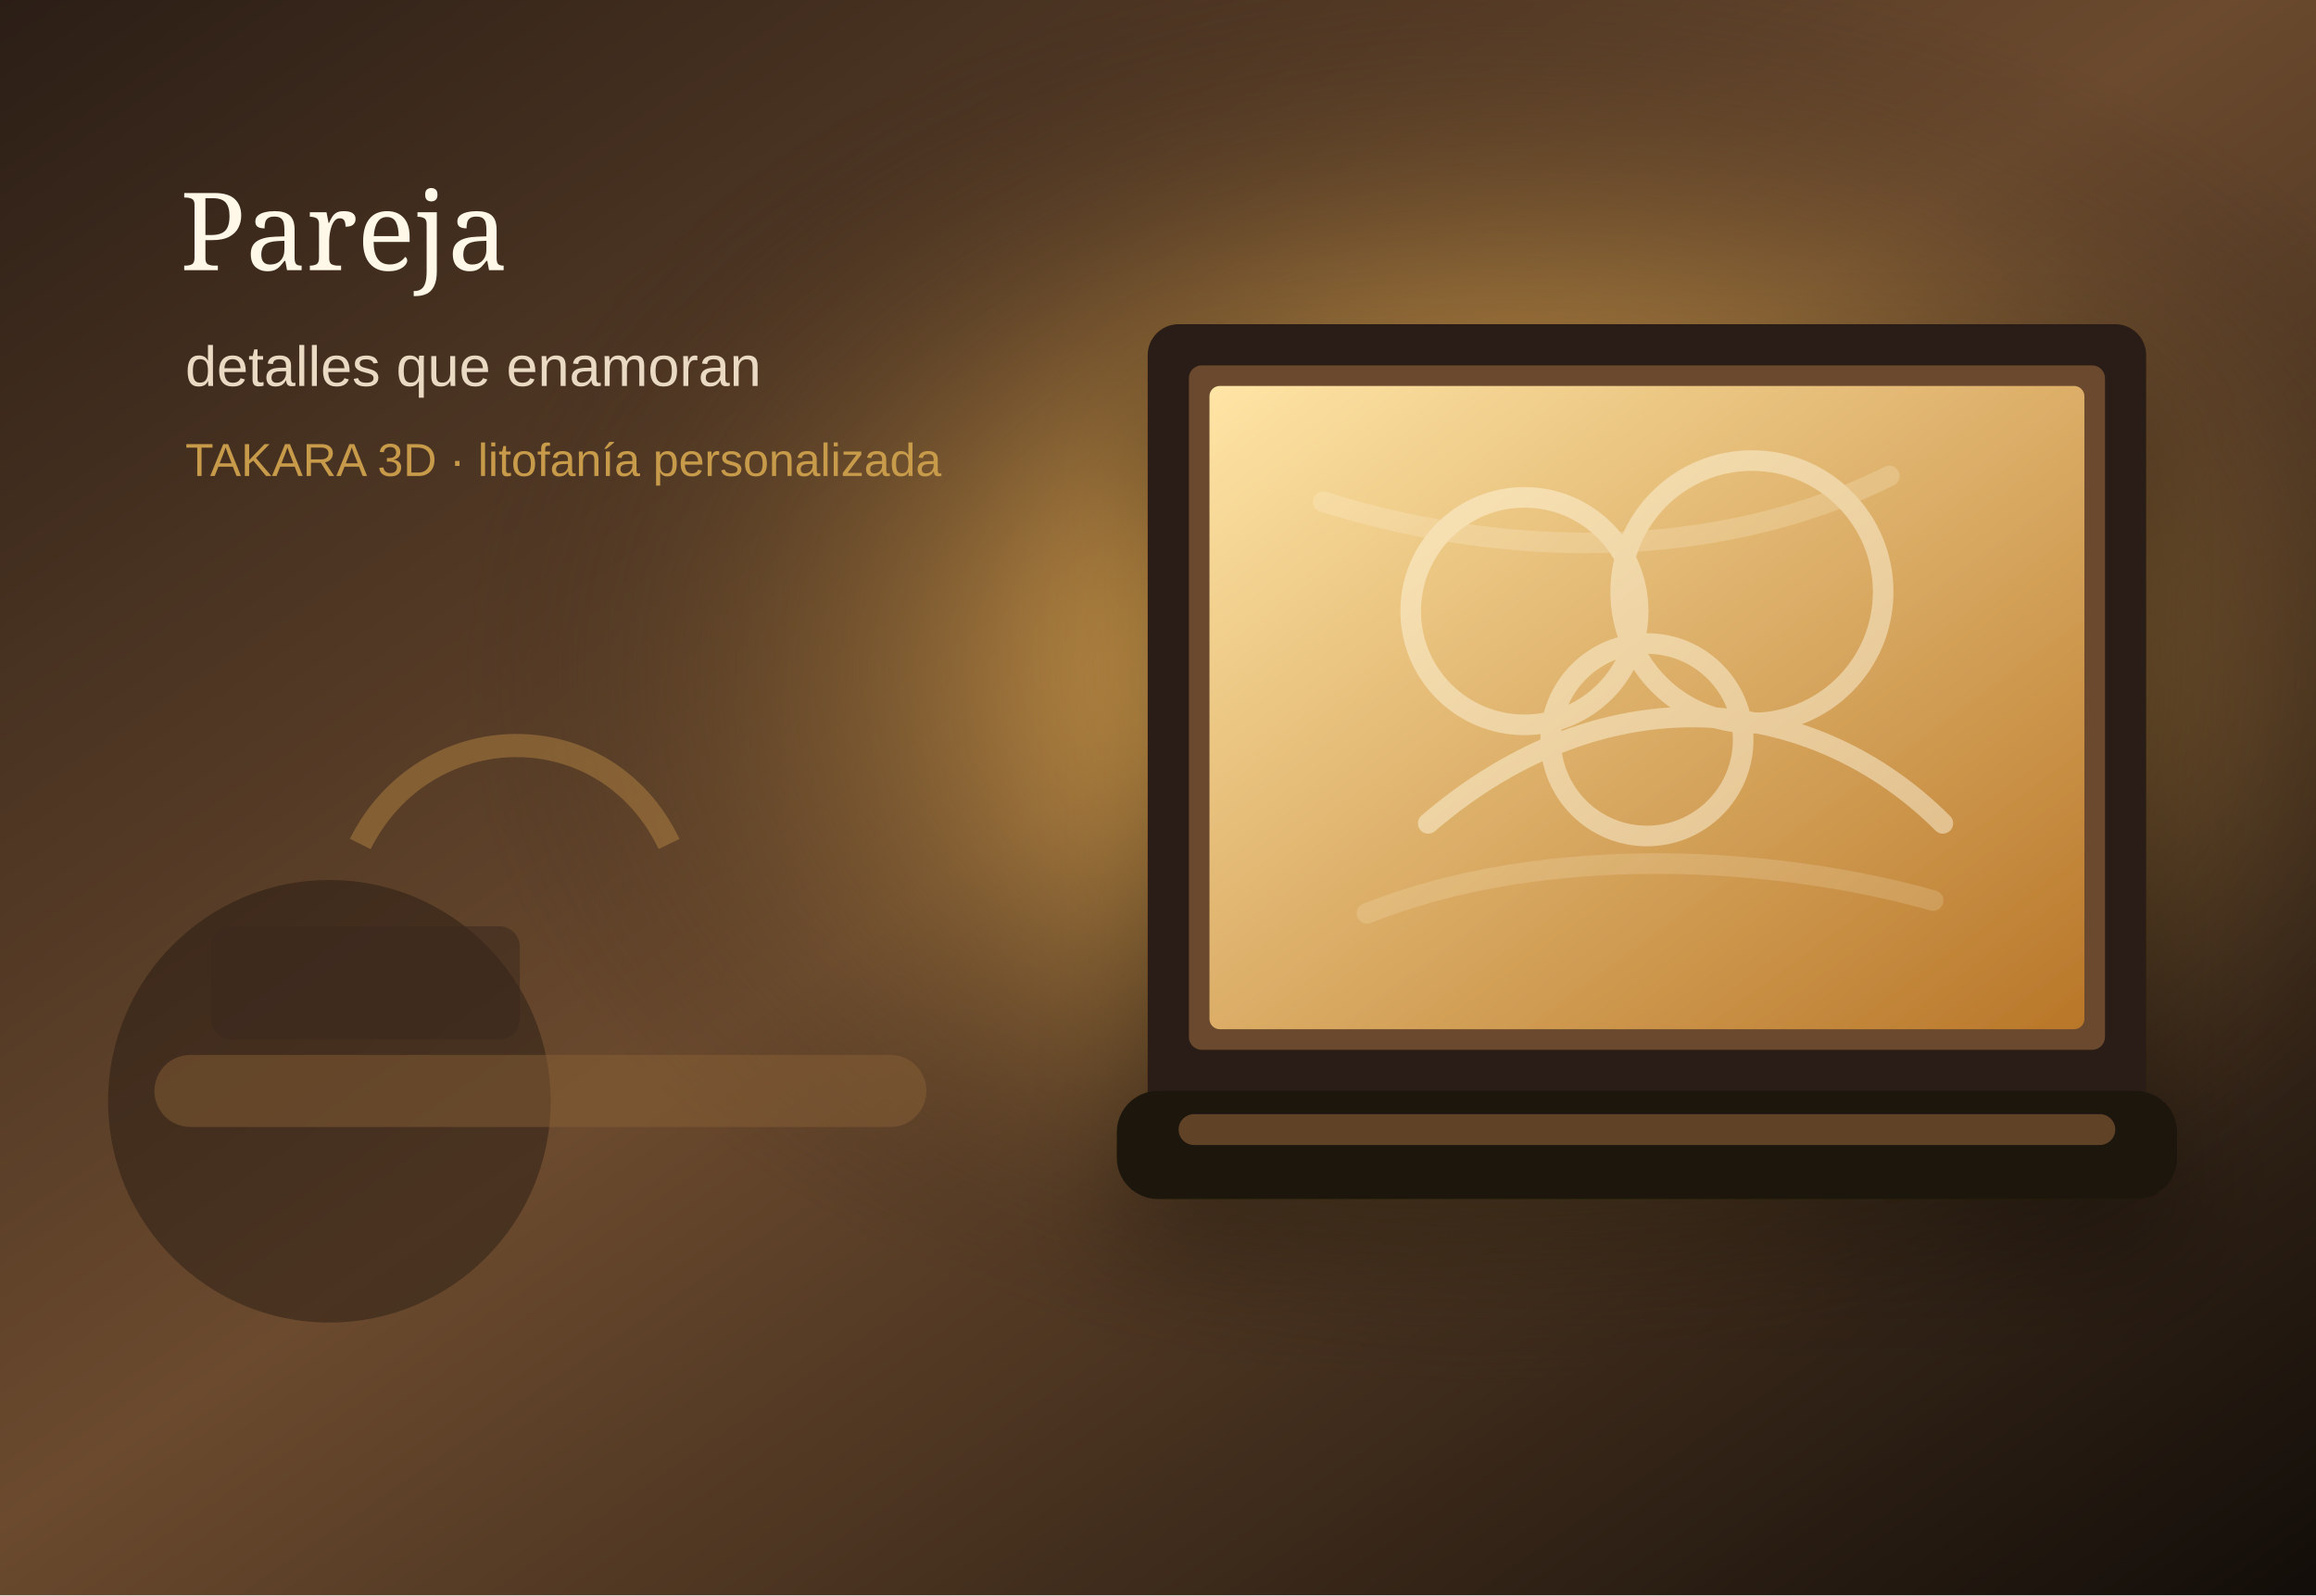
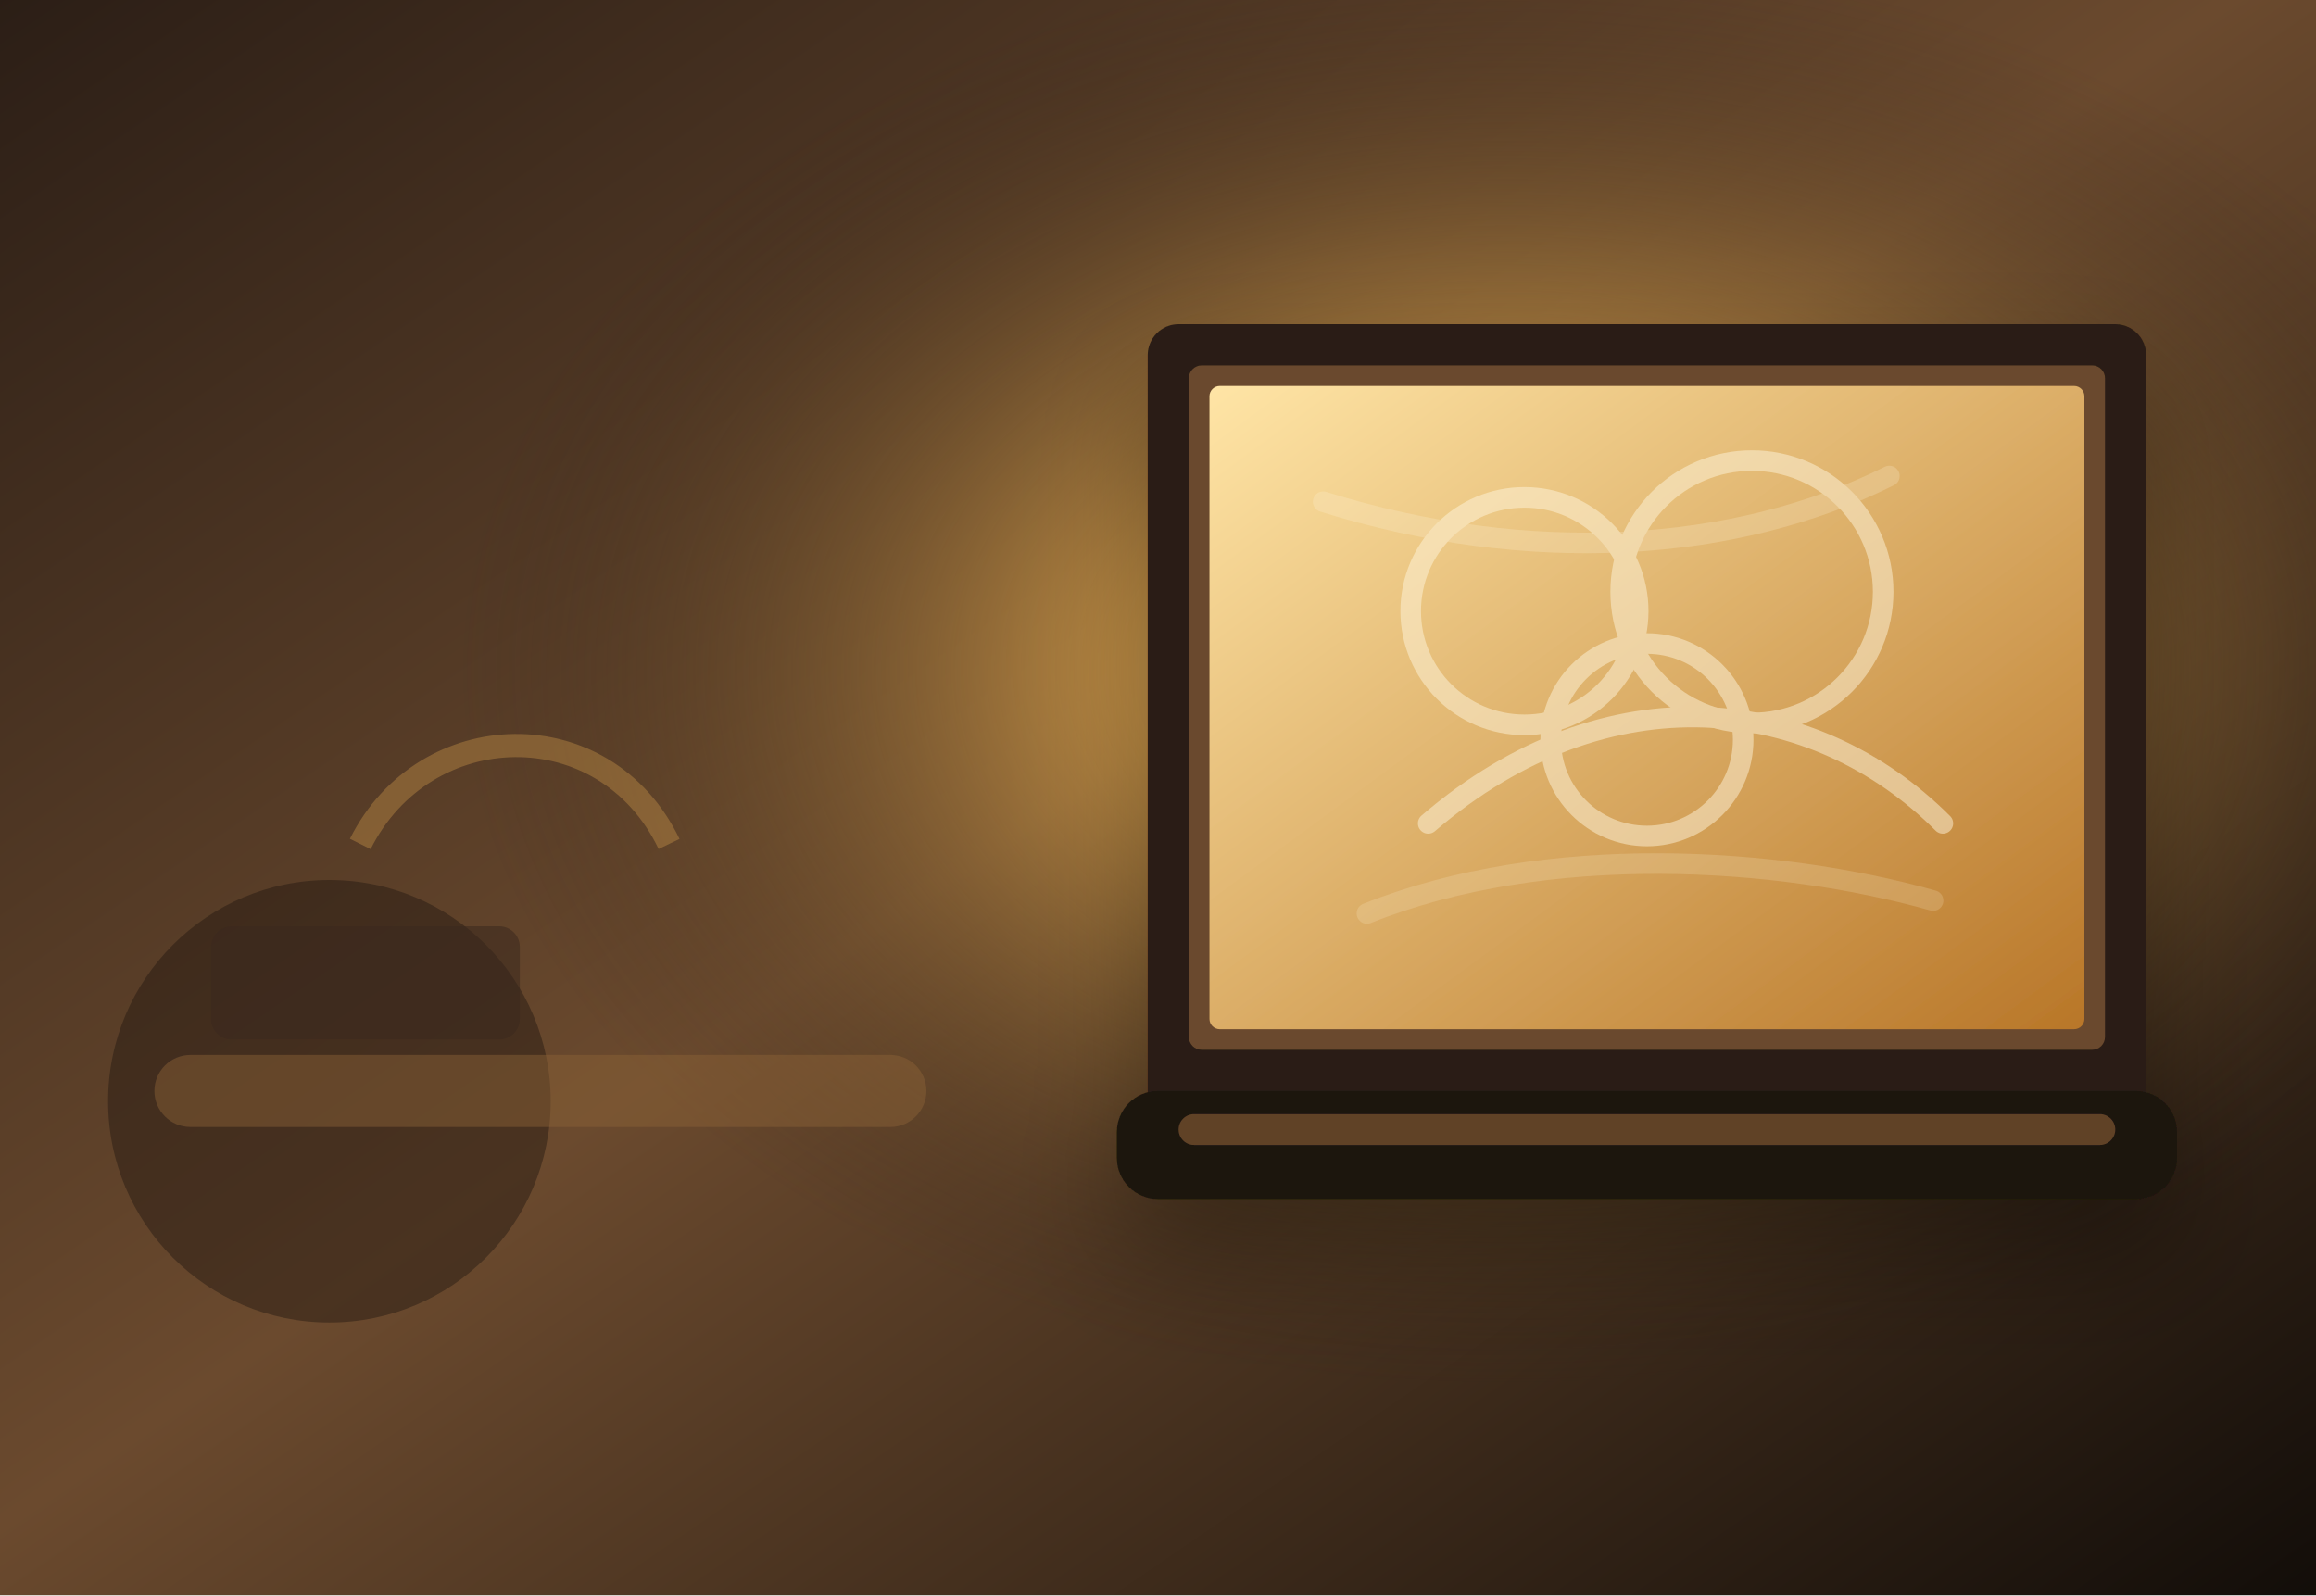
<svg xmlns="http://www.w3.org/2000/svg" viewBox="0 0 900 620" role="img" aria-label="Pareja">
  <defs>
    <linearGradient id="bg" x1="0" y1="0" x2="1" y2="1">
      <stop offset="0" stop-color="#2b1e16" />
      <stop offset="0.48" stop-color="#6b4a2e" />
      <stop offset="1" stop-color="#120d09" />
    </linearGradient>
    <radialGradient id="glow" cx="65%" cy="42%" r="45%">
      <stop offset="0" stop-color="#fff1c5" stop-opacity="1" />
      <stop offset="0.36" stop-color="#e0a84d" stop-opacity=".70" />
      <stop offset="1" stop-color="#2b1e16" stop-opacity="0" />
    </radialGradient>
    <linearGradient id="plate" x1="0" y1="0" x2="1" y2="1">
      <stop offset="0" stop-color="#ffe5a6" />
      <stop offset="1" stop-color="#b87628" />
    </linearGradient>
    <filter id="shadow" x="-20%" y="-20%" width="140%" height="150%">
      <feDropShadow dx="0" dy="22" stdDeviation="22" flood-color="#000" flood-opacity=".35" />
    </filter>
  </defs>
  <rect width="900" height="620" fill="url(#bg)" />
  <rect width="900" height="620" fill="url(#glow)" />
  <circle cx="128" cy="428" r="86" fill="#211710" opacity=".45" />
  <rect x="60" y="410" width="300" height="28" rx="14" fill="#8b6237" opacity=".46" />
  <rect x="82" y="360" width="120" height="44" rx="8" fill="#3a281d" opacity=".55" />
  <path d="M140 328c25-50 95-52 120 0" fill="none" stroke="#bb8a44" stroke-width="9" opacity=".45" />
  <g filter="url(#shadow)">
    <rect x="446" y="126" width="388" height="320" rx="12" fill="#2b1e16" />
    <rect x="462" y="142" width="356" height="266" rx="5" fill="#6b4a2e" />
    <rect x="470" y="150" width="340" height="250" rx="4" fill="url(#plate)" />
    <g opacity=".48" stroke="#fff7df" stroke-width="8" stroke-linecap="round" fill="none">
      <circle cx="592.4" cy="237.5" r="44.2" />
      <circle cx="680.8" cy="230.0" r="51.0" />
      <circle cx="640.0" cy="287.5" r="37.4" />
      <path d="M555.0 320.0c70-60 150-50 200 0" />
      <path d="M514.2 195.0c80 25 160 20 220-10" opacity=".45" />
      <path d="M531.2 355.0c70-28 160-22 220-5" opacity=".36" />
    </g>
    <rect x="434" y="424" width="412" height="42" rx="16" fill="#1d140f" />
    <rect x="458" y="433" width="364" height="12" rx="6" fill="#8c6236" opacity=".6" />
  </g>
-   <text x="70" y="105" font-family="Georgia, serif" font-size="42" fill="#fff8e8">Pareja</text>
-   <text x="72" y="150" font-family="Arial, sans-serif" font-size="22" fill="#eadac4">detalles que enamoran</text>
-   <text x="72" y="185" font-family="Arial, sans-serif" font-size="18" fill="#c89b4a">TAKARA 3D · litofanía personalizada</text>
</svg>
